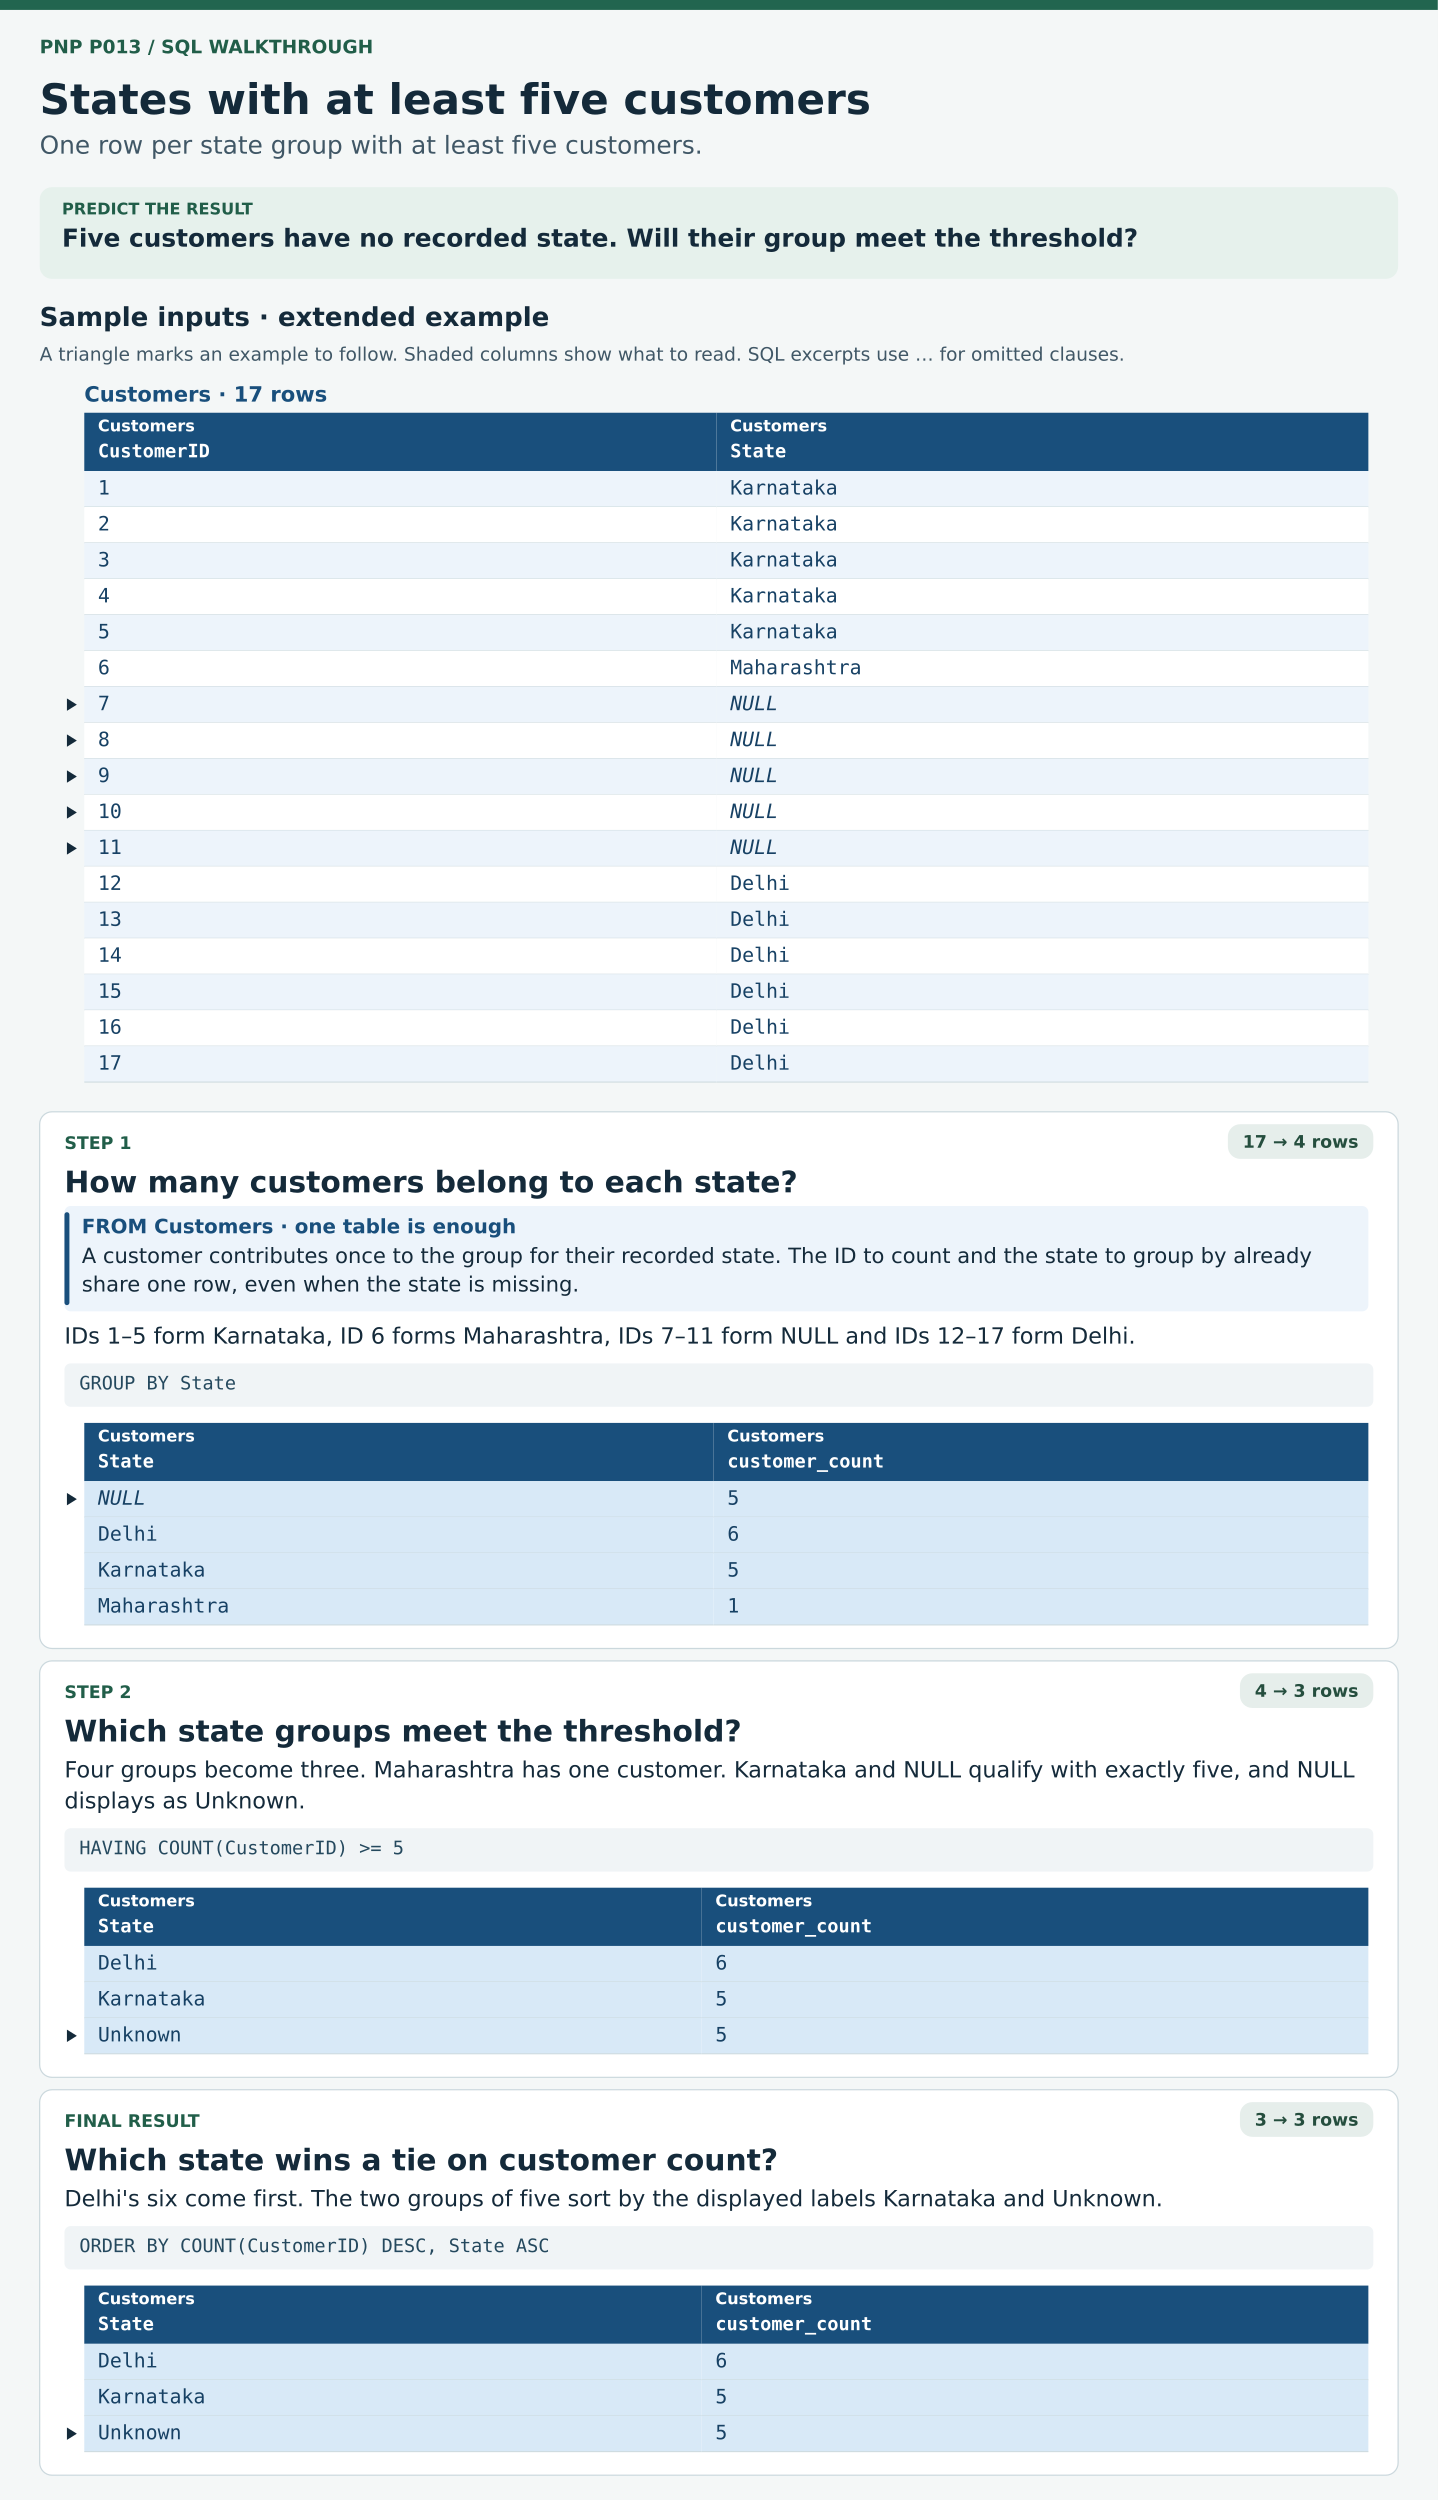
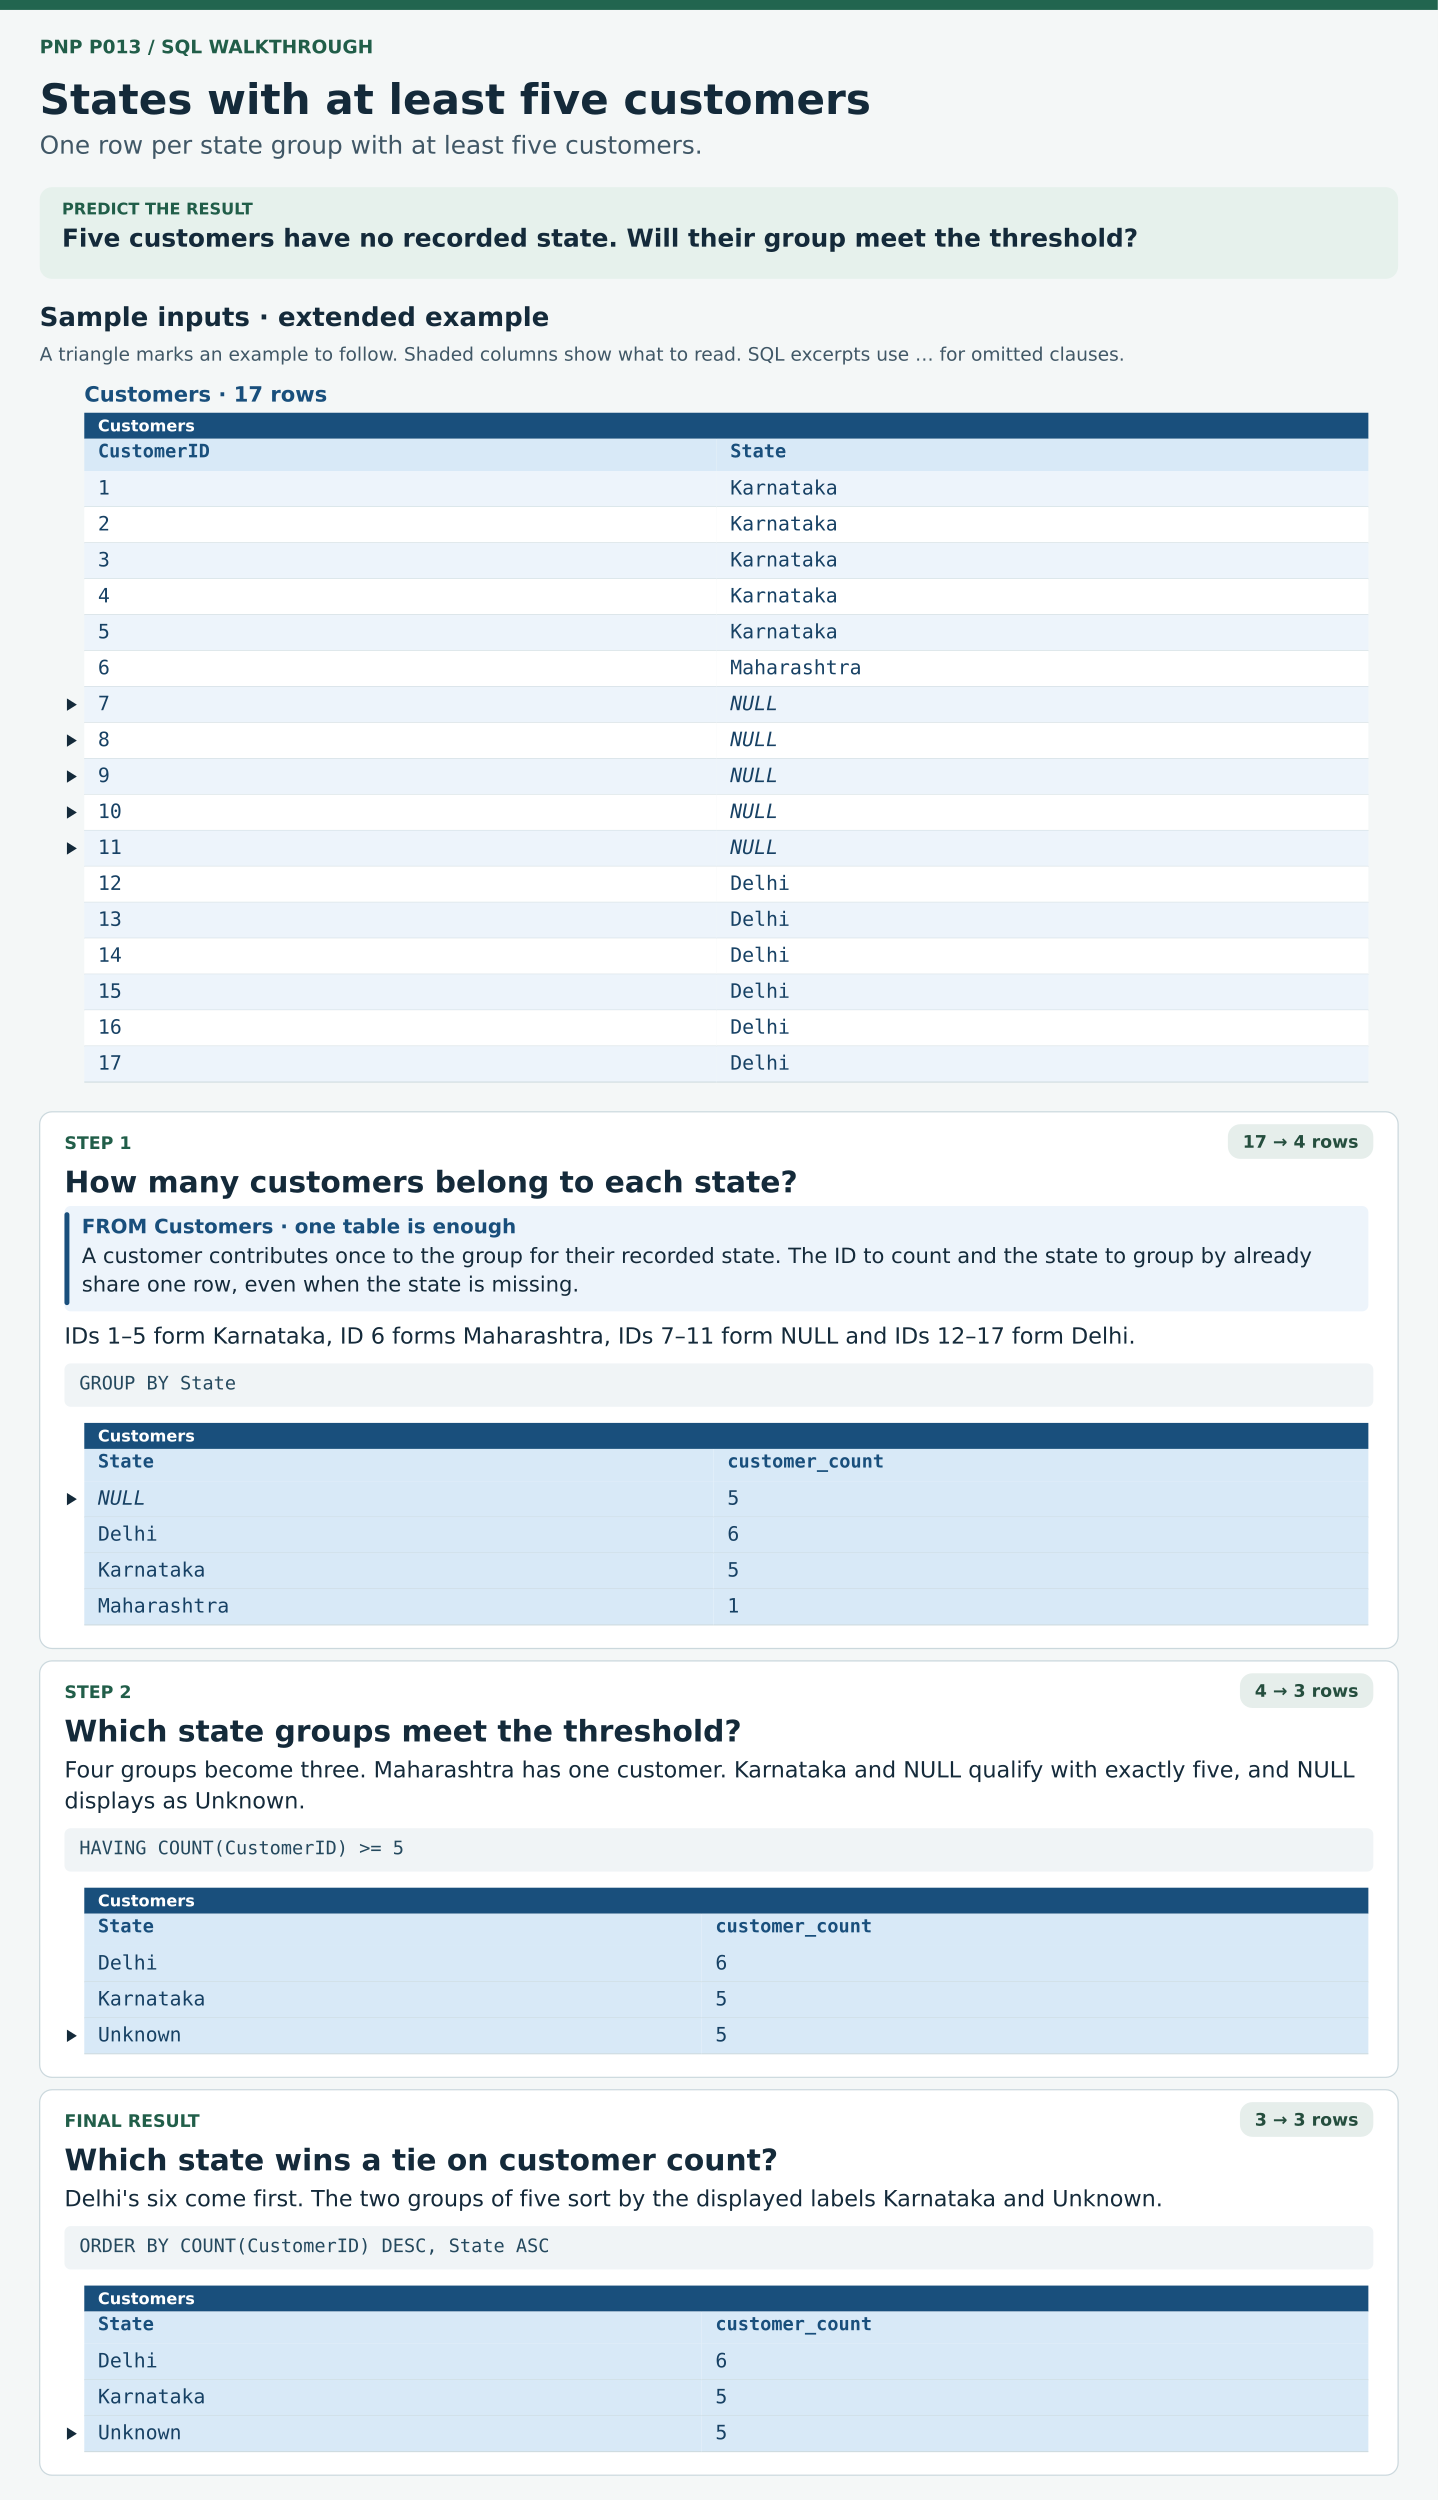
<svg xmlns="http://www.w3.org/2000/svg" width="1160" height="2017" viewBox="0 0 1160 2017" role="img" aria-labelledby="title desc">
  <rect width="1160" height="2017" fill="#f4f7f7" />
  <rect x="0" y="0" width="1160" height="8" rx="0" fill="#22654f" />
  <text x="32" y="43" font-family="DejaVu Sans, sans-serif" font-size="15" fill="#215e49" font-weight="700">PNP  P013    /    SQL WALKTHROUGH</text>
  <text x="32" y="92" font-family="DejaVu Sans, sans-serif" font-size="34" fill="#142a3a" font-weight="700">States with at least five customers</text>
  <text x="32" y="124" font-family="DejaVu Sans, sans-serif" font-size="20" fill="#405766">One row per state group with at least five customers.</text>
  <rect x="32" y="151" width="1096" height="74" rx="10" fill="#e6f1ec" />
  <text x="50" y="173" font-family="DejaVu Sans, sans-serif" font-size="13" fill="#215e49" font-weight="700">PREDICT THE RESULT</text>
  <text x="50" y="199" font-family="DejaVu Sans, sans-serif" font-size="20" fill="#142a3a" font-weight="700">Five customers have no recorded state. Will their group meet the threshold?</text>
  <text x="32" y="263" font-family="DejaVu Sans, sans-serif" font-size="21" fill="#142a3a" font-weight="700">Sample inputs  ·  extended example</text>
  <text x="32" y="291" font-family="DejaVu Sans, sans-serif" font-size="15" fill="#405766">A triangle marks an example to follow. Shaded columns show what to read. SQL excerpts use … for omitted clauses.</text>
  <text x="68" y="324" font-family="DejaVu Sans, sans-serif" font-size="17" fill="#194f7c" font-weight="700">Customers  ·  17 rows</text>
-   <rect x="68" y="333" width="510.133" height="47" rx="0" fill="#194f7c" />
+   <rect x="68" y="333" width="1036" height="21" rx="0" fill="#194f7c" />
  <text x="79" y="348" font-family="DejaVu Sans, sans-serif" font-size="13" fill="#ffffff" font-weight="700">Customers</text>
-   <text x="79" y="369" font-family="DejaVu Sans Mono, monospace" font-size="15" fill="#ffffff" font-weight="700">CustomerID</text>
-   <rect x="578.133" y="333" width="525.867" height="47" rx="0" fill="#194f7c" />
-   <text x="589.133" y="348" font-family="DejaVu Sans, sans-serif" font-size="13" fill="#ffffff" font-weight="700">Customers</text>
-   <text x="589.133" y="369" font-family="DejaVu Sans Mono, monospace" font-size="15" fill="#ffffff" font-weight="700">State</text>
+   <rect x="68" y="354" width="510.133" height="26" rx="0" fill="#d8e9f7" />
+   <text x="79" y="369" font-family="DejaVu Sans Mono, monospace" font-size="15" fill="#194f7c" font-weight="700">CustomerID</text>
+   <rect x="578.133" y="354" width="525.867" height="26" rx="0" fill="#d8e9f7" />
+   <text x="589.133" y="369" font-family="DejaVu Sans Mono, monospace" font-size="15" fill="#194f7c" font-weight="700">State</text>
  <rect x="68" y="380" width="510.133" height="29" rx="0" fill="#edf4fb" />
  <text x="79" y="399" font-family="DejaVu Sans Mono, monospace" font-size="16" fill="#174164">1</text>
  <path d="M68 409L578.133 409" fill="none" stroke="#cbd8dd" stroke-width="0.8" />
  <rect x="578.133" y="380" width="525.867" height="29" rx="0" fill="#edf4fb" />
  <text x="589.133" y="399" font-family="DejaVu Sans Mono, monospace" font-size="16" fill="#174164">Karnataka</text>
  <path d="M578.133 409L1104 409" fill="none" stroke="#cbd8dd" stroke-width="0.8" />
  <rect x="68" y="409" width="510.133" height="29" rx="0" fill="#ffffff" />
  <text x="79" y="428" font-family="DejaVu Sans Mono, monospace" font-size="16" fill="#174164">2</text>
  <path d="M68 438L578.133 438" fill="none" stroke="#cbd8dd" stroke-width="0.8" />
  <rect x="578.133" y="409" width="525.867" height="29" rx="0" fill="#ffffff" />
  <text x="589.133" y="428" font-family="DejaVu Sans Mono, monospace" font-size="16" fill="#174164">Karnataka</text>
  <path d="M578.133 438L1104 438" fill="none" stroke="#cbd8dd" stroke-width="0.8" />
  <rect x="68" y="438" width="510.133" height="29" rx="0" fill="#edf4fb" />
  <text x="79" y="457" font-family="DejaVu Sans Mono, monospace" font-size="16" fill="#174164">3</text>
  <path d="M68 467L578.133 467" fill="none" stroke="#cbd8dd" stroke-width="0.8" />
  <rect x="578.133" y="438" width="525.867" height="29" rx="0" fill="#edf4fb" />
  <text x="589.133" y="457" font-family="DejaVu Sans Mono, monospace" font-size="16" fill="#174164">Karnataka</text>
  <path d="M578.133 467L1104 467" fill="none" stroke="#cbd8dd" stroke-width="0.8" />
  <rect x="68" y="467" width="510.133" height="29" rx="0" fill="#ffffff" />
  <text x="79" y="486" font-family="DejaVu Sans Mono, monospace" font-size="16" fill="#174164">4</text>
  <path d="M68 496L578.133 496" fill="none" stroke="#cbd8dd" stroke-width="0.8" />
  <rect x="578.133" y="467" width="525.867" height="29" rx="0" fill="#ffffff" />
  <text x="589.133" y="486" font-family="DejaVu Sans Mono, monospace" font-size="16" fill="#174164">Karnataka</text>
  <path d="M578.133 496L1104 496" fill="none" stroke="#cbd8dd" stroke-width="0.8" />
  <rect x="68" y="496" width="510.133" height="29" rx="0" fill="#edf4fb" />
  <text x="79" y="515" font-family="DejaVu Sans Mono, monospace" font-size="16" fill="#174164">5</text>
  <path d="M68 525L578.133 525" fill="none" stroke="#cbd8dd" stroke-width="0.8" />
  <rect x="578.133" y="496" width="525.867" height="29" rx="0" fill="#edf4fb" />
  <text x="589.133" y="515" font-family="DejaVu Sans Mono, monospace" font-size="16" fill="#174164">Karnataka</text>
  <path d="M578.133 525L1104 525" fill="none" stroke="#cbd8dd" stroke-width="0.8" />
  <rect x="68" y="525" width="510.133" height="29" rx="0" fill="#ffffff" />
  <text x="79" y="544" font-family="DejaVu Sans Mono, monospace" font-size="16" fill="#174164">6</text>
  <path d="M68 554L578.133 554" fill="none" stroke="#cbd8dd" stroke-width="0.8" />
  <rect x="578.133" y="525" width="525.867" height="29" rx="0" fill="#ffffff" />
  <text x="589.133" y="544" font-family="DejaVu Sans Mono, monospace" font-size="16" fill="#174164">Maharashtra</text>
  <path d="M578.133 554L1104 554" fill="none" stroke="#cbd8dd" stroke-width="0.8" />
  <path d="M54 563.5l8 5-8 5z" fill="#142a3a" />
  <rect x="68" y="554" width="510.133" height="29" rx="0" fill="#edf4fb" />
  <text x="79" y="573" font-family="DejaVu Sans Mono, monospace" font-size="16" fill="#174164">7</text>
  <path d="M68 583L578.133 583" fill="none" stroke="#cbd8dd" stroke-width="0.8" />
  <rect x="578.133" y="554" width="525.867" height="29" rx="0" fill="#edf4fb" />
  <text x="589.133" y="573" font-family="DejaVu Sans Mono, monospace" font-size="16" fill="#174164" font-style="italic">NULL</text>
  <path d="M578.133 583L1104 583" fill="none" stroke="#cbd8dd" stroke-width="0.8" />
  <path d="M54 592.5l8 5-8 5z" fill="#142a3a" />
  <rect x="68" y="583" width="510.133" height="29" rx="0" fill="#ffffff" />
  <text x="79" y="602" font-family="DejaVu Sans Mono, monospace" font-size="16" fill="#174164">8</text>
  <path d="M68 612L578.133 612" fill="none" stroke="#cbd8dd" stroke-width="0.8" />
  <rect x="578.133" y="583" width="525.867" height="29" rx="0" fill="#ffffff" />
  <text x="589.133" y="602" font-family="DejaVu Sans Mono, monospace" font-size="16" fill="#174164" font-style="italic">NULL</text>
  <path d="M578.133 612L1104 612" fill="none" stroke="#cbd8dd" stroke-width="0.8" />
  <path d="M54 621.5l8 5-8 5z" fill="#142a3a" />
  <rect x="68" y="612" width="510.133" height="29" rx="0" fill="#edf4fb" />
  <text x="79" y="631" font-family="DejaVu Sans Mono, monospace" font-size="16" fill="#174164">9</text>
  <path d="M68 641L578.133 641" fill="none" stroke="#cbd8dd" stroke-width="0.8" />
  <rect x="578.133" y="612" width="525.867" height="29" rx="0" fill="#edf4fb" />
  <text x="589.133" y="631" font-family="DejaVu Sans Mono, monospace" font-size="16" fill="#174164" font-style="italic">NULL</text>
  <path d="M578.133 641L1104 641" fill="none" stroke="#cbd8dd" stroke-width="0.8" />
  <path d="M54 650.5l8 5-8 5z" fill="#142a3a" />
  <rect x="68" y="641" width="510.133" height="29" rx="0" fill="#ffffff" />
  <text x="79" y="660" font-family="DejaVu Sans Mono, monospace" font-size="16" fill="#174164">10</text>
  <path d="M68 670L578.133 670" fill="none" stroke="#cbd8dd" stroke-width="0.8" />
  <rect x="578.133" y="641" width="525.867" height="29" rx="0" fill="#ffffff" />
  <text x="589.133" y="660" font-family="DejaVu Sans Mono, monospace" font-size="16" fill="#174164" font-style="italic">NULL</text>
  <path d="M578.133 670L1104 670" fill="none" stroke="#cbd8dd" stroke-width="0.8" />
  <path d="M54 679.5l8 5-8 5z" fill="#142a3a" />
  <rect x="68" y="670" width="510.133" height="29" rx="0" fill="#edf4fb" />
  <text x="79" y="689" font-family="DejaVu Sans Mono, monospace" font-size="16" fill="#174164">11</text>
  <path d="M68 699L578.133 699" fill="none" stroke="#cbd8dd" stroke-width="0.8" />
  <rect x="578.133" y="670" width="525.867" height="29" rx="0" fill="#edf4fb" />
  <text x="589.133" y="689" font-family="DejaVu Sans Mono, monospace" font-size="16" fill="#174164" font-style="italic">NULL</text>
  <path d="M578.133 699L1104 699" fill="none" stroke="#cbd8dd" stroke-width="0.8" />
  <rect x="68" y="699" width="510.133" height="29" rx="0" fill="#ffffff" />
  <text x="79" y="718" font-family="DejaVu Sans Mono, monospace" font-size="16" fill="#174164">12</text>
  <path d="M68 728L578.133 728" fill="none" stroke="#cbd8dd" stroke-width="0.8" />
  <rect x="578.133" y="699" width="525.867" height="29" rx="0" fill="#ffffff" />
  <text x="589.133" y="718" font-family="DejaVu Sans Mono, monospace" font-size="16" fill="#174164">Delhi</text>
  <path d="M578.133 728L1104 728" fill="none" stroke="#cbd8dd" stroke-width="0.8" />
  <rect x="68" y="728" width="510.133" height="29" rx="0" fill="#edf4fb" />
  <text x="79" y="747" font-family="DejaVu Sans Mono, monospace" font-size="16" fill="#174164">13</text>
  <path d="M68 757L578.133 757" fill="none" stroke="#cbd8dd" stroke-width="0.8" />
  <rect x="578.133" y="728" width="525.867" height="29" rx="0" fill="#edf4fb" />
  <text x="589.133" y="747" font-family="DejaVu Sans Mono, monospace" font-size="16" fill="#174164">Delhi</text>
  <path d="M578.133 757L1104 757" fill="none" stroke="#cbd8dd" stroke-width="0.8" />
  <rect x="68" y="757" width="510.133" height="29" rx="0" fill="#ffffff" />
  <text x="79" y="776" font-family="DejaVu Sans Mono, monospace" font-size="16" fill="#174164">14</text>
  <path d="M68 786L578.133 786" fill="none" stroke="#cbd8dd" stroke-width="0.8" />
  <rect x="578.133" y="757" width="525.867" height="29" rx="0" fill="#ffffff" />
  <text x="589.133" y="776" font-family="DejaVu Sans Mono, monospace" font-size="16" fill="#174164">Delhi</text>
  <path d="M578.133 786L1104 786" fill="none" stroke="#cbd8dd" stroke-width="0.8" />
  <rect x="68" y="786" width="510.133" height="29" rx="0" fill="#edf4fb" />
  <text x="79" y="805" font-family="DejaVu Sans Mono, monospace" font-size="16" fill="#174164">15</text>
  <path d="M68 815L578.133 815" fill="none" stroke="#cbd8dd" stroke-width="0.8" />
  <rect x="578.133" y="786" width="525.867" height="29" rx="0" fill="#edf4fb" />
  <text x="589.133" y="805" font-family="DejaVu Sans Mono, monospace" font-size="16" fill="#174164">Delhi</text>
  <path d="M578.133 815L1104 815" fill="none" stroke="#cbd8dd" stroke-width="0.8" />
  <rect x="68" y="815" width="510.133" height="29" rx="0" fill="#ffffff" />
  <text x="79" y="834" font-family="DejaVu Sans Mono, monospace" font-size="16" fill="#174164">16</text>
  <path d="M68 844L578.133 844" fill="none" stroke="#cbd8dd" stroke-width="0.8" />
  <rect x="578.133" y="815" width="525.867" height="29" rx="0" fill="#ffffff" />
  <text x="589.133" y="834" font-family="DejaVu Sans Mono, monospace" font-size="16" fill="#174164">Delhi</text>
  <path d="M578.133 844L1104 844" fill="none" stroke="#cbd8dd" stroke-width="0.8" />
  <rect x="68" y="844" width="510.133" height="29" rx="0" fill="#edf4fb" />
  <text x="79" y="863" font-family="DejaVu Sans Mono, monospace" font-size="16" fill="#174164">17</text>
  <path d="M68 873L578.133 873" fill="none" stroke="#cbd8dd" stroke-width="0.8" />
  <rect x="578.133" y="844" width="525.867" height="29" rx="0" fill="#edf4fb" />
  <text x="589.133" y="863" font-family="DejaVu Sans Mono, monospace" font-size="16" fill="#174164">Delhi</text>
  <path d="M578.133 873L1104 873" fill="none" stroke="#cbd8dd" stroke-width="0.8" />
  <rect x="32" y="897" width="1096" height="433" rx="10" fill="white" stroke="#cbd8dd" />
  <text x="52" y="927" font-family="DejaVu Sans, sans-serif" font-size="14" fill="#215e49" font-weight="700">STEP 1</text>
  <rect x="990.641" y="907" width="117.359" height="28" rx="10" fill="#e6eeeb" />
  <text x="1002.64" y="926" font-family="DejaVu Sans, sans-serif" font-size="14" fill="#254e3e" font-weight="700">17 → 4 rows</text>
  <text x="52" y="962" font-family="DejaVu Sans, sans-serif" font-size="24" fill="#142a3a" font-weight="700">How many customers belong to each state?</text>
  <g role="group" aria-label="FROM Customers · one table is enough" data-decision="1">
    <rect x="52" y="973" width="1052" height="85" rx="5" fill="#edf4fb" />
    <rect x="52" y="978" width="4" height="75" rx="2" fill="#194f7c" />
    <text x="66" y="995" font-family="DejaVu Sans, sans-serif" font-size="16" fill="#194f7c" font-weight="700">FROM Customers · one table is enough</text>
    <text x="66" y="1019" font-family="DejaVu Sans, sans-serif" font-size="17" fill="#142a3a">A customer contributes once to the group for their recorded state. The ID to count and the state to group by already</text>
    <text x="66" y="1042" font-family="DejaVu Sans, sans-serif" font-size="17" fill="#142a3a">share one row, even when the state is missing.</text>
  </g>
  <text x="52" y="1084" font-family="DejaVu Sans, sans-serif" font-size="18" fill="#142a3a">IDs 1–5 form Karnataka, ID 6 forms Maharashtra, IDs 7–11 form NULL and IDs 12–17 form Delhi.</text>
  <rect x="52" y="1100" width="1056" height="35" rx="5" fill="#f0f4f6" />
  <text x="64" y="1121" font-family="DejaVu Sans Mono, monospace" font-size="15" fill="#25495e">GROUP BY State</text>
-   <rect x="68" y="1148" width="507.805" height="47" rx="0" fill="#194f7c" />
+   <rect x="68" y="1148" width="1036" height="21" rx="0" fill="#194f7c" />
  <text x="79" y="1163" font-family="DejaVu Sans, sans-serif" font-size="13" fill="#ffffff" font-weight="700">Customers</text>
-   <text x="79" y="1184" font-family="DejaVu Sans Mono, monospace" font-size="15" fill="#ffffff" font-weight="700">State</text>
-   <rect x="575.805" y="1148" width="528.195" height="47" rx="0" fill="#194f7c" />
-   <text x="586.805" y="1163" font-family="DejaVu Sans, sans-serif" font-size="13" fill="#ffffff" font-weight="700">Customers</text>
-   <text x="586.805" y="1184" font-family="DejaVu Sans Mono, monospace" font-size="15" fill="#ffffff" font-weight="700">customer_count</text>
+   <rect x="68" y="1169" width="507.805" height="26" rx="0" fill="#d8e9f7" />
+   <text x="79" y="1184" font-family="DejaVu Sans Mono, monospace" font-size="15" fill="#194f7c" font-weight="700">State</text>
+   <rect x="575.805" y="1169" width="528.195" height="26" rx="0" fill="#d8e9f7" />
+   <text x="586.805" y="1184" font-family="DejaVu Sans Mono, monospace" font-size="15" fill="#194f7c" font-weight="700">customer_count</text>
  <path d="M54 1204.5l8 5-8 5z" fill="#142a3a" />
  <rect x="68" y="1195" width="507.805" height="29" rx="0" fill="#d8e9f7" />
  <text x="79" y="1214" font-family="DejaVu Sans Mono, monospace" font-size="16" fill="#174164" font-style="italic">NULL</text>
  <path d="M68 1224L575.805 1224" fill="none" stroke="#cbd8dd" stroke-width="0.8" />
  <rect x="575.805" y="1195" width="528.195" height="29" rx="0" fill="#d8e9f7" />
  <text x="586.805" y="1214" font-family="DejaVu Sans Mono, monospace" font-size="16" fill="#174164">5</text>
  <path d="M575.805 1224L1104 1224" fill="none" stroke="#cbd8dd" stroke-width="0.8" />
  <rect x="68" y="1224" width="507.805" height="29" rx="0" fill="#d8e9f7" />
  <text x="79" y="1243" font-family="DejaVu Sans Mono, monospace" font-size="16" fill="#174164">Delhi</text>
  <path d="M68 1253L575.805 1253" fill="none" stroke="#cbd8dd" stroke-width="0.8" />
  <rect x="575.805" y="1224" width="528.195" height="29" rx="0" fill="#d8e9f7" />
  <text x="586.805" y="1243" font-family="DejaVu Sans Mono, monospace" font-size="16" fill="#174164">6</text>
  <path d="M575.805 1253L1104 1253" fill="none" stroke="#cbd8dd" stroke-width="0.8" />
  <rect x="68" y="1253" width="507.805" height="29" rx="0" fill="#d8e9f7" />
  <text x="79" y="1272" font-family="DejaVu Sans Mono, monospace" font-size="16" fill="#174164">Karnataka</text>
  <path d="M68 1282L575.805 1282" fill="none" stroke="#cbd8dd" stroke-width="0.8" />
  <rect x="575.805" y="1253" width="528.195" height="29" rx="0" fill="#d8e9f7" />
  <text x="586.805" y="1272" font-family="DejaVu Sans Mono, monospace" font-size="16" fill="#174164">5</text>
  <path d="M575.805 1282L1104 1282" fill="none" stroke="#cbd8dd" stroke-width="0.8" />
  <rect x="68" y="1282" width="507.805" height="29" rx="0" fill="#d8e9f7" />
  <text x="79" y="1301" font-family="DejaVu Sans Mono, monospace" font-size="16" fill="#174164">Maharashtra</text>
  <path d="M68 1311L575.805 1311" fill="none" stroke="#cbd8dd" stroke-width="0.8" />
  <rect x="575.805" y="1282" width="528.195" height="29" rx="0" fill="#d8e9f7" />
  <text x="586.805" y="1301" font-family="DejaVu Sans Mono, monospace" font-size="16" fill="#174164">1</text>
  <path d="M575.805 1311L1104 1311" fill="none" stroke="#cbd8dd" stroke-width="0.8" />
  <rect x="32" y="1340" width="1096" height="336" rx="10" fill="white" stroke="#cbd8dd" />
  <text x="52" y="1370" font-family="DejaVu Sans, sans-serif" font-size="14" fill="#215e49" font-weight="700">STEP 2</text>
  <rect x="1000.38" y="1350" width="107.625" height="28" rx="10" fill="#e6eeeb" />
  <text x="1012.38" y="1369" font-family="DejaVu Sans, sans-serif" font-size="14" fill="#254e3e" font-weight="700">4 → 3 rows</text>
  <text x="52" y="1405" font-family="DejaVu Sans, sans-serif" font-size="24" fill="#142a3a" font-weight="700">Which state groups meet the threshold?</text>
  <text x="52" y="1434" font-family="DejaVu Sans, sans-serif" font-size="18" fill="#142a3a">Four groups become three. Maharashtra has one customer. Karnataka and NULL qualify with exactly five, and NULL</text>
  <text x="52" y="1459" font-family="DejaVu Sans, sans-serif" font-size="18" fill="#142a3a">displays as Unknown.</text>
  <rect x="52" y="1475" width="1056" height="35" rx="5" fill="#f0f4f6" />
  <text x="64" y="1496" font-family="DejaVu Sans Mono, monospace" font-size="15" fill="#25495e">HAVING COUNT(CustomerID) &gt;= 5</text>
-   <rect x="68" y="1523" width="498.164" height="47" rx="0" fill="#194f7c" />
+   <rect x="68" y="1523" width="1036" height="21" rx="0" fill="#194f7c" />
  <text x="79" y="1538" font-family="DejaVu Sans, sans-serif" font-size="13" fill="#ffffff" font-weight="700">Customers</text>
-   <text x="79" y="1559" font-family="DejaVu Sans Mono, monospace" font-size="15" fill="#ffffff" font-weight="700">State</text>
-   <rect x="566.164" y="1523" width="537.836" height="47" rx="0" fill="#194f7c" />
-   <text x="577.164" y="1538" font-family="DejaVu Sans, sans-serif" font-size="13" fill="#ffffff" font-weight="700">Customers</text>
-   <text x="577.164" y="1559" font-family="DejaVu Sans Mono, monospace" font-size="15" fill="#ffffff" font-weight="700">customer_count</text>
+   <rect x="68" y="1544" width="498.164" height="26" rx="0" fill="#d8e9f7" />
+   <text x="79" y="1559" font-family="DejaVu Sans Mono, monospace" font-size="15" fill="#194f7c" font-weight="700">State</text>
+   <rect x="566.164" y="1544" width="537.836" height="26" rx="0" fill="#d8e9f7" />
+   <text x="577.164" y="1559" font-family="DejaVu Sans Mono, monospace" font-size="15" fill="#194f7c" font-weight="700">customer_count</text>
  <rect x="68" y="1570" width="498.164" height="29" rx="0" fill="#d8e9f7" />
  <text x="79" y="1589" font-family="DejaVu Sans Mono, monospace" font-size="16" fill="#174164">Delhi</text>
  <path d="M68 1599L566.164 1599" fill="none" stroke="#cbd8dd" stroke-width="0.8" />
  <rect x="566.164" y="1570" width="537.836" height="29" rx="0" fill="#d8e9f7" />
  <text x="577.164" y="1589" font-family="DejaVu Sans Mono, monospace" font-size="16" fill="#174164">6</text>
  <path d="M566.164 1599L1104 1599" fill="none" stroke="#cbd8dd" stroke-width="0.8" />
  <rect x="68" y="1599" width="498.164" height="29" rx="0" fill="#d8e9f7" />
  <text x="79" y="1618" font-family="DejaVu Sans Mono, monospace" font-size="16" fill="#174164">Karnataka</text>
  <path d="M68 1628L566.164 1628" fill="none" stroke="#cbd8dd" stroke-width="0.8" />
  <rect x="566.164" y="1599" width="537.836" height="29" rx="0" fill="#d8e9f7" />
  <text x="577.164" y="1618" font-family="DejaVu Sans Mono, monospace" font-size="16" fill="#174164">5</text>
  <path d="M566.164 1628L1104 1628" fill="none" stroke="#cbd8dd" stroke-width="0.8" />
  <path d="M54 1637.5l8 5-8 5z" fill="#142a3a" />
  <rect x="68" y="1628" width="498.164" height="29" rx="0" fill="#d8e9f7" />
  <text x="79" y="1647" font-family="DejaVu Sans Mono, monospace" font-size="16" fill="#174164">Unknown</text>
  <path d="M68 1657L566.164 1657" fill="none" stroke="#cbd8dd" stroke-width="0.8" />
  <rect x="566.164" y="1628" width="537.836" height="29" rx="0" fill="#d8e9f7" />
  <text x="577.164" y="1647" font-family="DejaVu Sans Mono, monospace" font-size="16" fill="#174164">5</text>
  <path d="M566.164 1657L1104 1657" fill="none" stroke="#cbd8dd" stroke-width="0.8" />
  <rect x="32" y="1686" width="1096" height="311" rx="10" fill="white" stroke="#cbd8dd" />
  <text x="52" y="1716" font-family="DejaVu Sans, sans-serif" font-size="14" fill="#215e49" font-weight="700">FINAL RESULT</text>
  <rect x="1000.38" y="1696" width="107.625" height="28" rx="10" fill="#e6eeeb" />
  <text x="1012.38" y="1715" font-family="DejaVu Sans, sans-serif" font-size="14" fill="#254e3e" font-weight="700">3 → 3 rows</text>
  <text x="52" y="1751" font-family="DejaVu Sans, sans-serif" font-size="24" fill="#142a3a" font-weight="700">Which state wins a tie on customer count?</text>
  <text x="52" y="1780" font-family="DejaVu Sans, sans-serif" font-size="18" fill="#142a3a">Delhi's six come first. The two groups of five sort by the displayed labels Karnataka and Unknown.</text>
  <rect x="52" y="1796" width="1056" height="35" rx="5" fill="#f0f4f6" />
  <text x="64" y="1817" font-family="DejaVu Sans Mono, monospace" font-size="15" fill="#25495e">ORDER BY COUNT(CustomerID) DESC, State ASC</text>
-   <rect x="68" y="1844" width="498.164" height="47" rx="0" fill="#194f7c" />
+   <rect x="68" y="1844" width="1036" height="21" rx="0" fill="#194f7c" />
  <text x="79" y="1859" font-family="DejaVu Sans, sans-serif" font-size="13" fill="#ffffff" font-weight="700">Customers</text>
-   <text x="79" y="1880" font-family="DejaVu Sans Mono, monospace" font-size="15" fill="#ffffff" font-weight="700">State</text>
-   <rect x="566.164" y="1844" width="537.836" height="47" rx="0" fill="#194f7c" />
-   <text x="577.164" y="1859" font-family="DejaVu Sans, sans-serif" font-size="13" fill="#ffffff" font-weight="700">Customers</text>
-   <text x="577.164" y="1880" font-family="DejaVu Sans Mono, monospace" font-size="15" fill="#ffffff" font-weight="700">customer_count</text>
+   <rect x="68" y="1865" width="498.164" height="26" rx="0" fill="#d8e9f7" />
+   <text x="79" y="1880" font-family="DejaVu Sans Mono, monospace" font-size="15" fill="#194f7c" font-weight="700">State</text>
+   <rect x="566.164" y="1865" width="537.836" height="26" rx="0" fill="#d8e9f7" />
+   <text x="577.164" y="1880" font-family="DejaVu Sans Mono, monospace" font-size="15" fill="#194f7c" font-weight="700">customer_count</text>
  <rect x="68" y="1891" width="498.164" height="29" rx="0" fill="#d8e9f7" />
  <text x="79" y="1910" font-family="DejaVu Sans Mono, monospace" font-size="16" fill="#174164">Delhi</text>
  <path d="M68 1920L566.164 1920" fill="none" stroke="#cbd8dd" stroke-width="0.8" />
  <rect x="566.164" y="1891" width="537.836" height="29" rx="0" fill="#d8e9f7" />
  <text x="577.164" y="1910" font-family="DejaVu Sans Mono, monospace" font-size="16" fill="#174164">6</text>
  <path d="M566.164 1920L1104 1920" fill="none" stroke="#cbd8dd" stroke-width="0.8" />
  <rect x="68" y="1920" width="498.164" height="29" rx="0" fill="#d8e9f7" />
  <text x="79" y="1939" font-family="DejaVu Sans Mono, monospace" font-size="16" fill="#174164">Karnataka</text>
  <path d="M68 1949L566.164 1949" fill="none" stroke="#cbd8dd" stroke-width="0.8" />
  <rect x="566.164" y="1920" width="537.836" height="29" rx="0" fill="#d8e9f7" />
  <text x="577.164" y="1939" font-family="DejaVu Sans Mono, monospace" font-size="16" fill="#174164">5</text>
  <path d="M566.164 1949L1104 1949" fill="none" stroke="#cbd8dd" stroke-width="0.8" />
  <path d="M54 1958.5l8 5-8 5z" fill="#142a3a" />
  <rect x="68" y="1949" width="498.164" height="29" rx="0" fill="#d8e9f7" />
  <text x="79" y="1968" font-family="DejaVu Sans Mono, monospace" font-size="16" fill="#174164">Unknown</text>
  <path d="M68 1978L566.164 1978" fill="none" stroke="#cbd8dd" stroke-width="0.8" />
  <rect x="566.164" y="1949" width="537.836" height="29" rx="0" fill="#d8e9f7" />
  <text x="577.164" y="1968" font-family="DejaVu Sans Mono, monospace" font-size="16" fill="#174164">5</text>
  <path d="M566.164 1978L1104 1978" fill="none" stroke="#cbd8dd" stroke-width="0.8" />
</svg>
